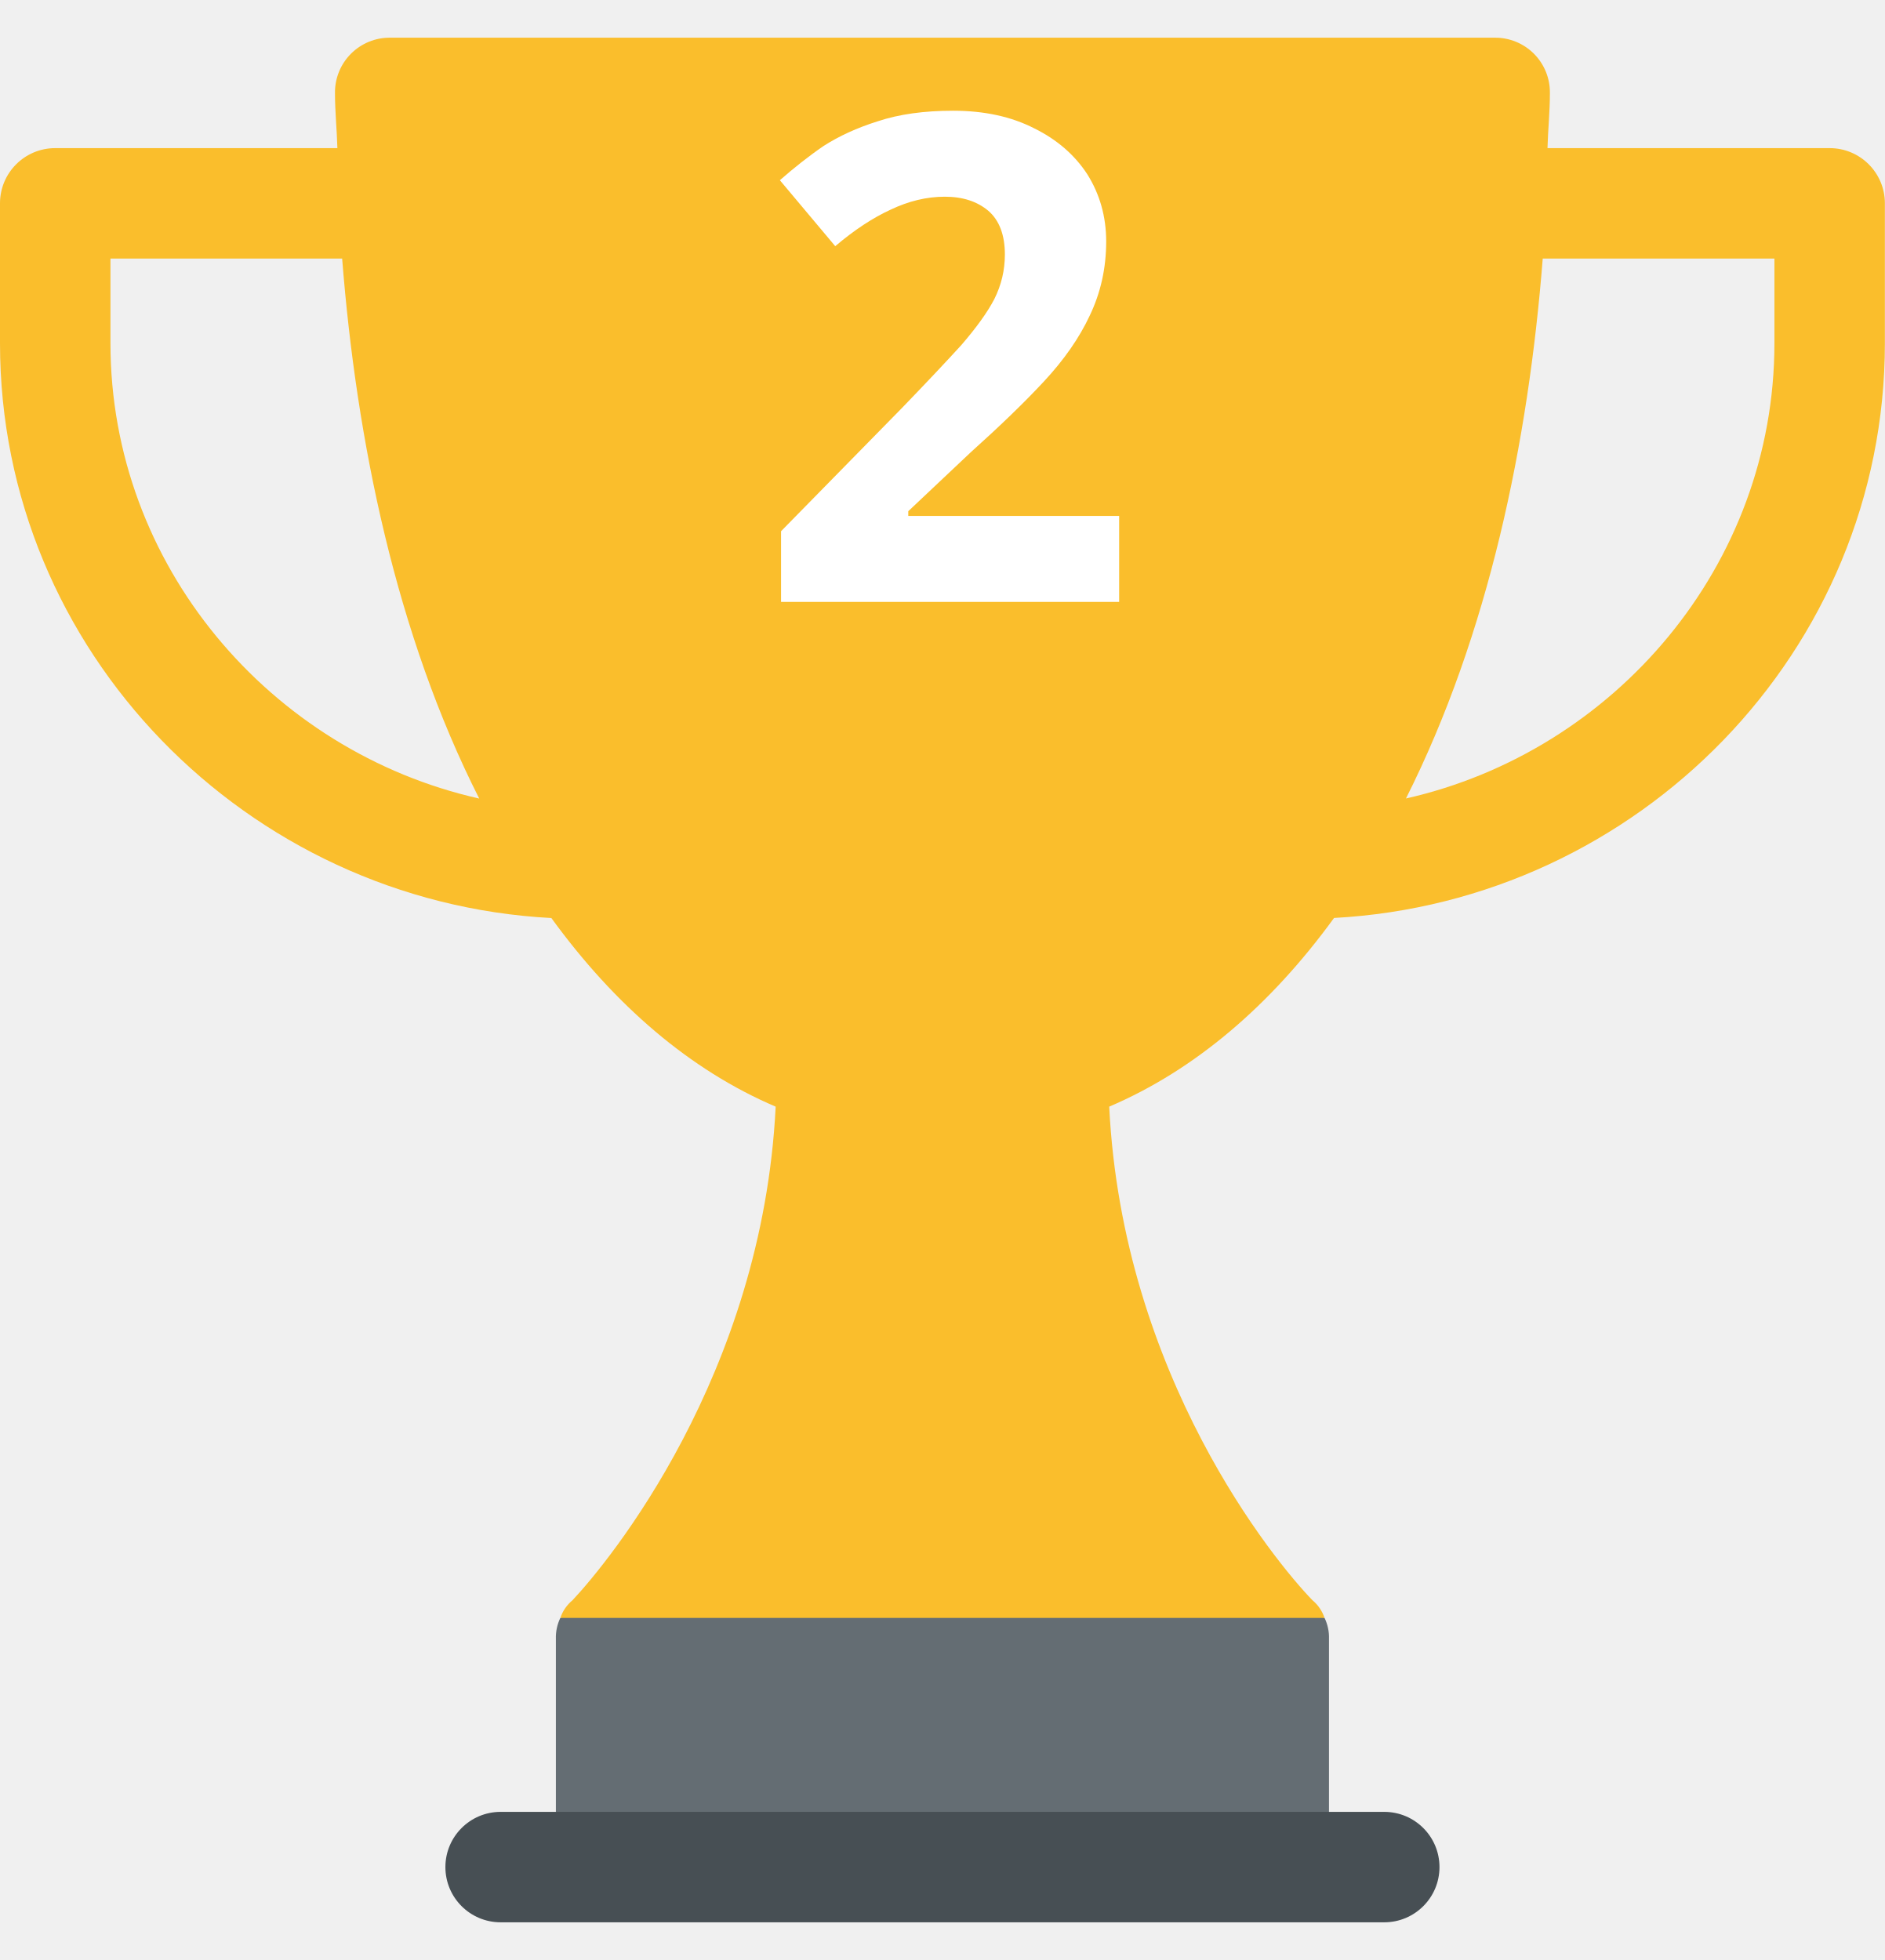
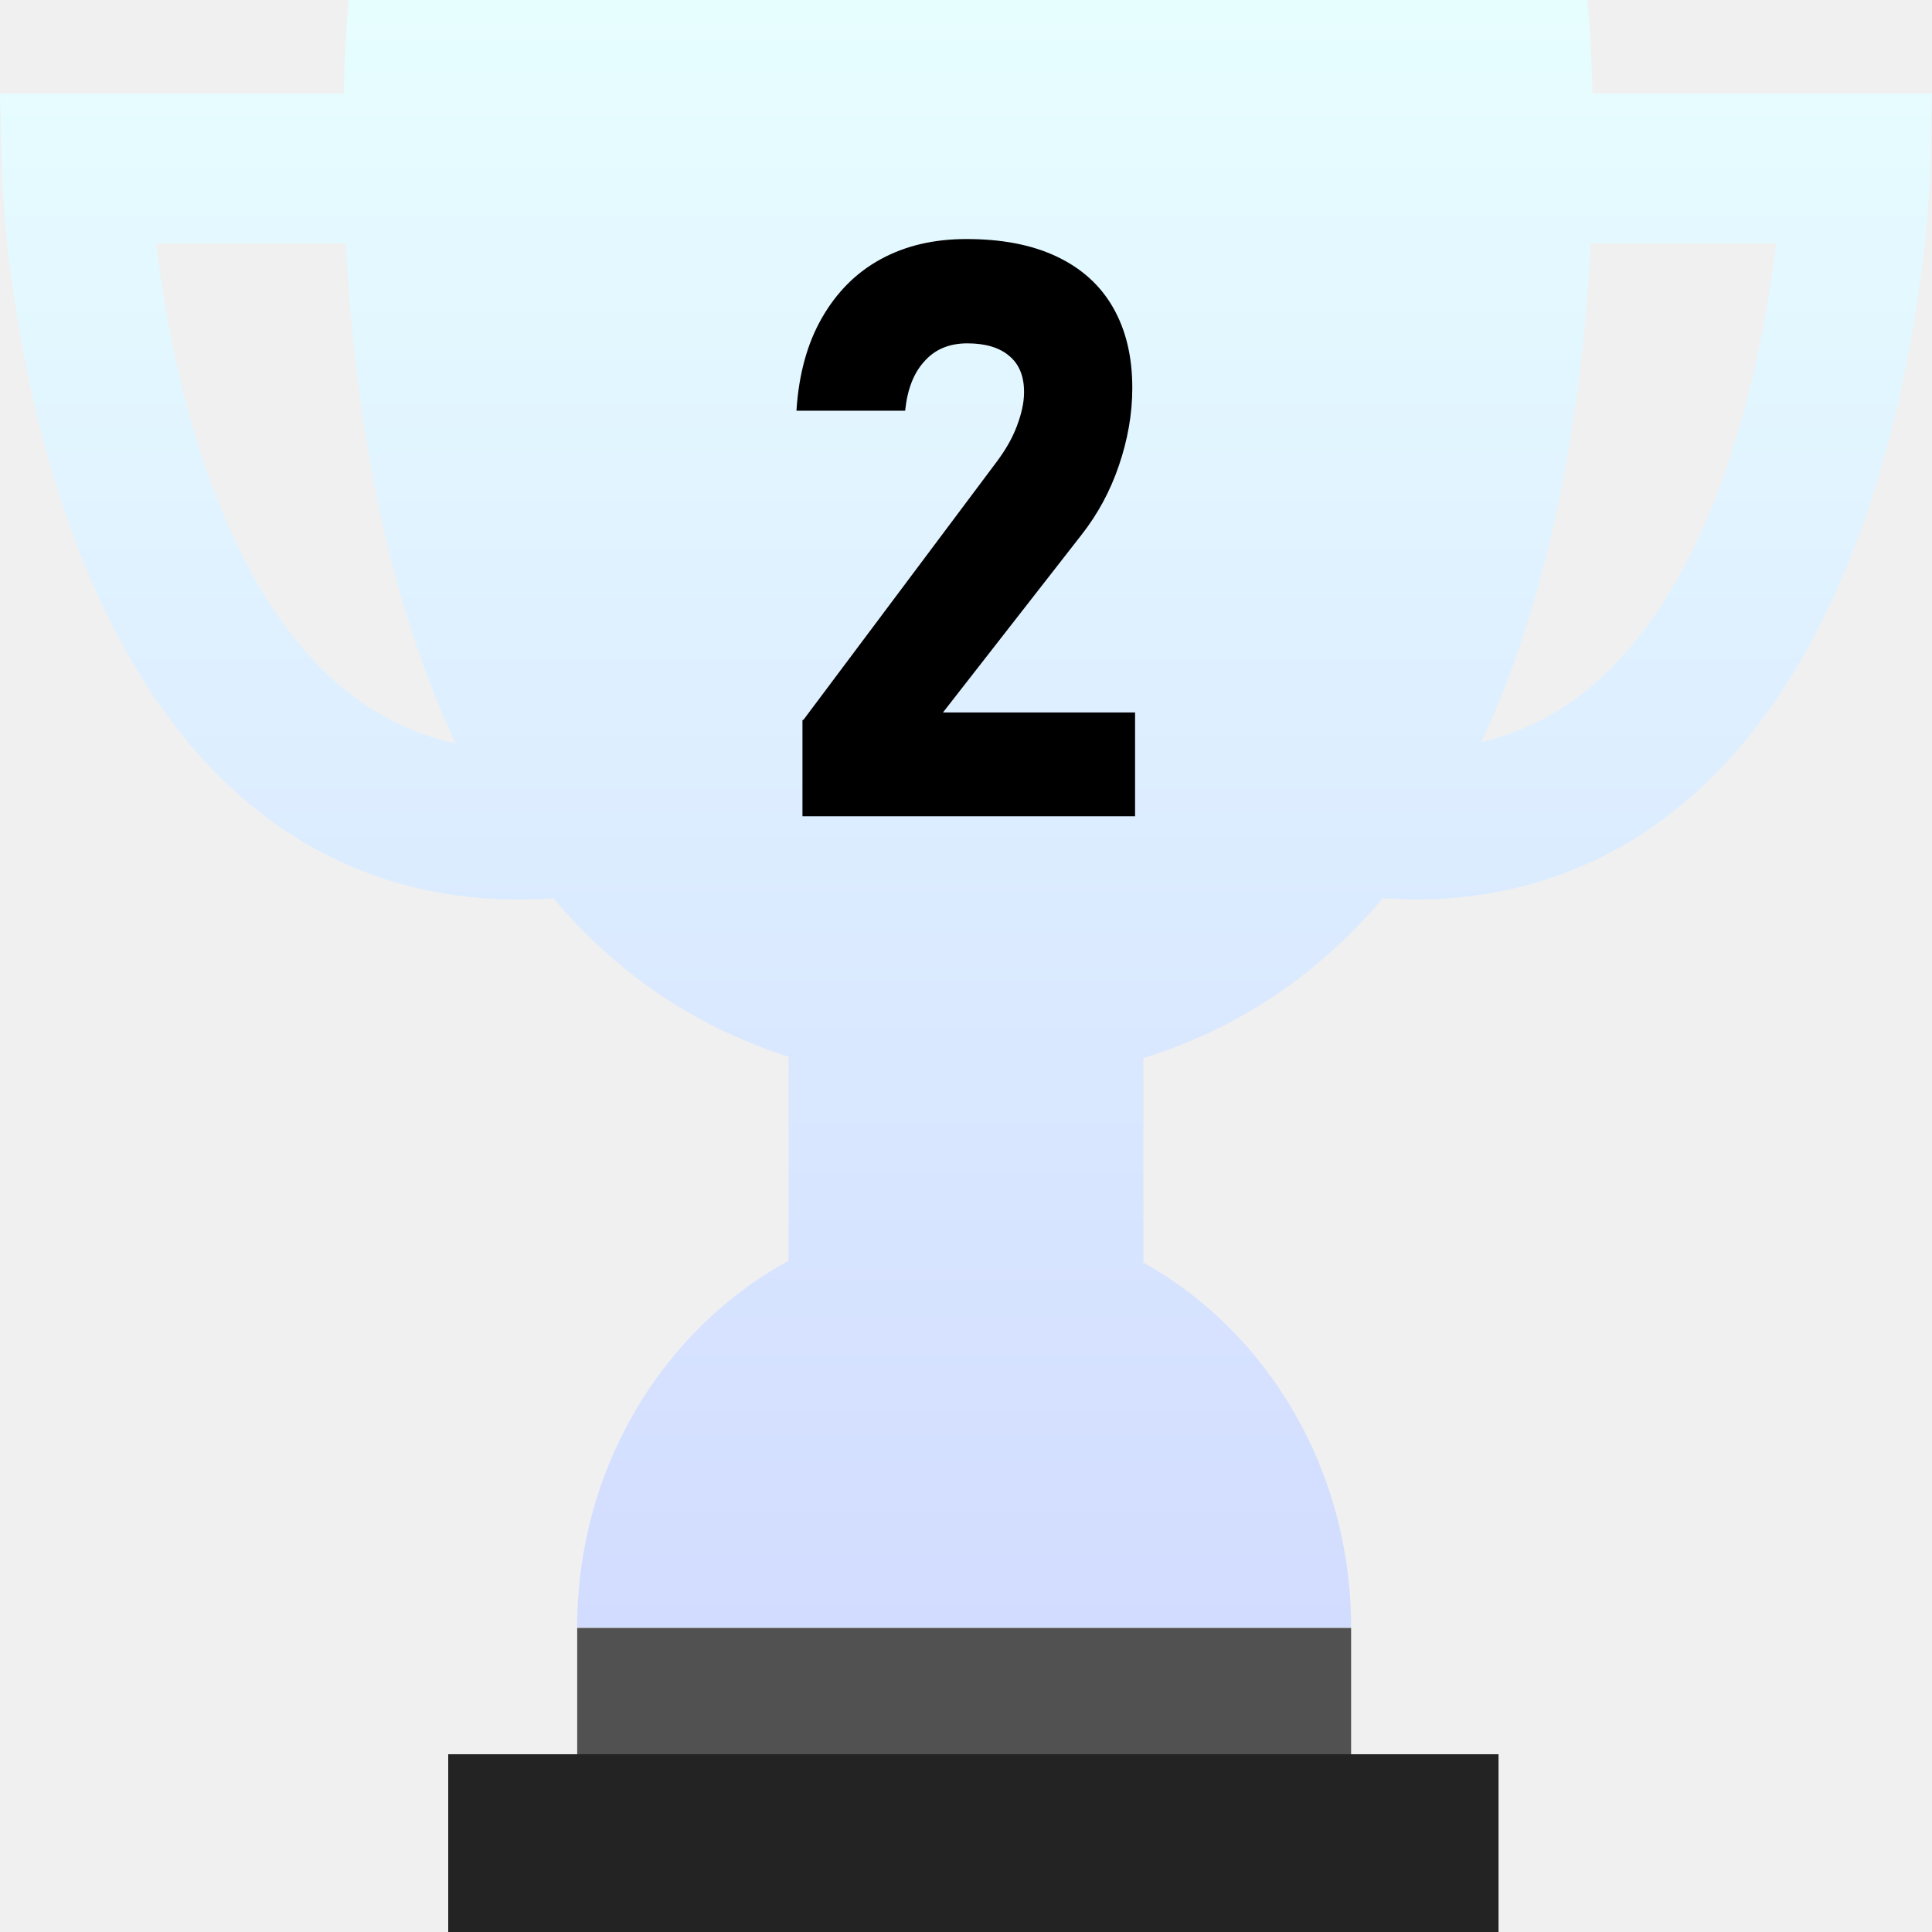
- <svg xmlns="http://www.w3.org/2000/svg" width="25" height="26" viewBox="0 0 25 26">
-   <g>
-     <g>
-       <path fill="#646d73" d="M17.568 21.462L12.5 19.997l-5.068 1.465a.595.595 0 0 0-.059.278v3.028h10.254V21.74a.595.595 0 0 0-.059-.278z" />
-     </g>
-     <g>
-       <path fill="#fabe2c" d="M23.535 4.553c0 2.95-2.123 5.415-4.887 6.039 1.095-2.179 1.622-4.718 1.814-7.162h3.073zm-22.07 0V3.43h3.073c.19 2.42.715 4.984 1.818 7.163-2.766-.623-4.891-3.089-4.891-6.04zm19.06-2.588c.007-.248.032-.48.032-.733A.725.725 0 0 0 19.824.5H5.176a.725.725 0 0 0-.733.732c0 .252.025.485.032.733H.732A.732.732 0 0 0 0 2.697v1.856c0 4.09 3.276 7.411 7.313 7.625.841 1.158 1.84 2.018 2.975 2.502-.176 3.56-2.212 6.035-2.695 6.548a.52.52 0 0 0-.161.234h10.136a.52.52 0 0 0-.16-.234c-.499-.513-2.52-2.974-2.696-6.548 1.136-.485 2.14-1.344 2.982-2.503C21.728 11.96 25 8.64 25 4.553V2.697a.732.732 0 0 0-.732-.732z" />
-     </g>
-     <g>
-       <path fill="#474f54" d="M18.36 25.5H6.64a.732.732 0 1 1 0-1.465h11.72a.732.732 0 1 1 0 1.465z" />
-     </g>
-     <g>
-       <g>
-         <text dominant-baseline="text-before-edge" style="line-height:30px;font-kerning:normal" fill="#fff" font-family="'Poppins','Poppins-Bold'" font-size="9" font-style="none" font-weight="700" letter-spacing=".09" transform="translate(10 1)">
-           <tspan>2</tspan>
-         </text>
-       </g>
-     </g>
-   </g>
+ <svg xmlns="http://www.w3.org/2000/svg" width="128" height="128" viewBox="0 0 128 128" fill="none">
+   <path d="M105.507 6.199C105.415 2.355 105.171 0 105.171 0H64.763H63.542H23.104C23.104 0 22.859 2.355 22.768 6.199H0L0.122 11.281C0.153 12.428 1.038 39.144 15.473 52.347C20.753 57.151 27.102 59.599 34.365 59.599C35.128 59.599 35.891 59.568 36.654 59.506C40.622 64.217 45.749 67.936 52.25 70.013V83.525C43.949 88.05 38.241 97.224 38.241 107.824H89.514C89.514 97.317 83.929 88.205 75.75 83.649V70.106C82.403 68.029 87.592 64.279 91.62 59.506C92.292 59.537 92.963 59.599 93.635 59.599C100.898 59.599 107.247 57.182 112.526 52.347C126.962 39.175 127.847 12.428 127.878 11.281L128 6.199H105.507ZM22.035 45.001C13.978 37.656 11.231 23.648 10.346 16.116H22.92C23.409 25.879 25.148 38.493 30.184 49.248C27.132 48.597 24.446 47.171 22.035 45.001ZM105.965 45.001C103.645 47.109 101.051 48.473 98.152 49.154C103.157 38.431 104.897 25.848 105.385 16.116H117.684C116.769 23.648 114.052 37.656 105.965 45.001Z" fill="url(#paint0_linear)" />
+   <path d="M89.514 107.854H38.241V116.532H89.514V107.854Z" fill="#515151" />
+   <path d="M99.281 116.223H29.696V128H99.281V116.223Z" fill="#232323" />
+   <path d="M53.226 47.697L66.014 30.62C66.594 29.846 67.052 29.071 67.357 28.265C67.662 27.459 67.845 26.715 67.845 26.003V25.941C67.845 24.918 67.51 24.112 66.869 23.585C66.228 23.027 65.282 22.748 64.091 22.748C62.932 22.748 61.986 23.12 61.284 23.895C60.551 24.67 60.124 25.755 59.971 27.18V27.211H52.769V27.18C52.921 24.825 53.471 22.779 54.447 21.075C55.424 19.37 56.706 18.068 58.354 17.17C60.002 16.271 61.894 15.837 64.03 15.837C66.35 15.837 68.334 16.209 69.982 16.984C71.63 17.759 72.881 18.874 73.736 20.362C74.59 21.849 75.017 23.616 75.017 25.693V25.724C75.017 27.428 74.712 29.133 74.132 30.837C73.552 32.542 72.728 34.061 71.66 35.424L62.474 47.202H75.201V54.082H53.165V47.697H53.226Z" fill="black" />
+   <defs>
+     <linearGradient id="paint0_linear" x1="64" y1="0" x2="64" y2="107.824" gradientUnits="userSpaceOnUse">
+       <stop stop-color="#E7FEFF" />
+       <stop offset="1" stop-color="#D2DCFF" />
+     </linearGradient>
+   </defs>
</svg>
